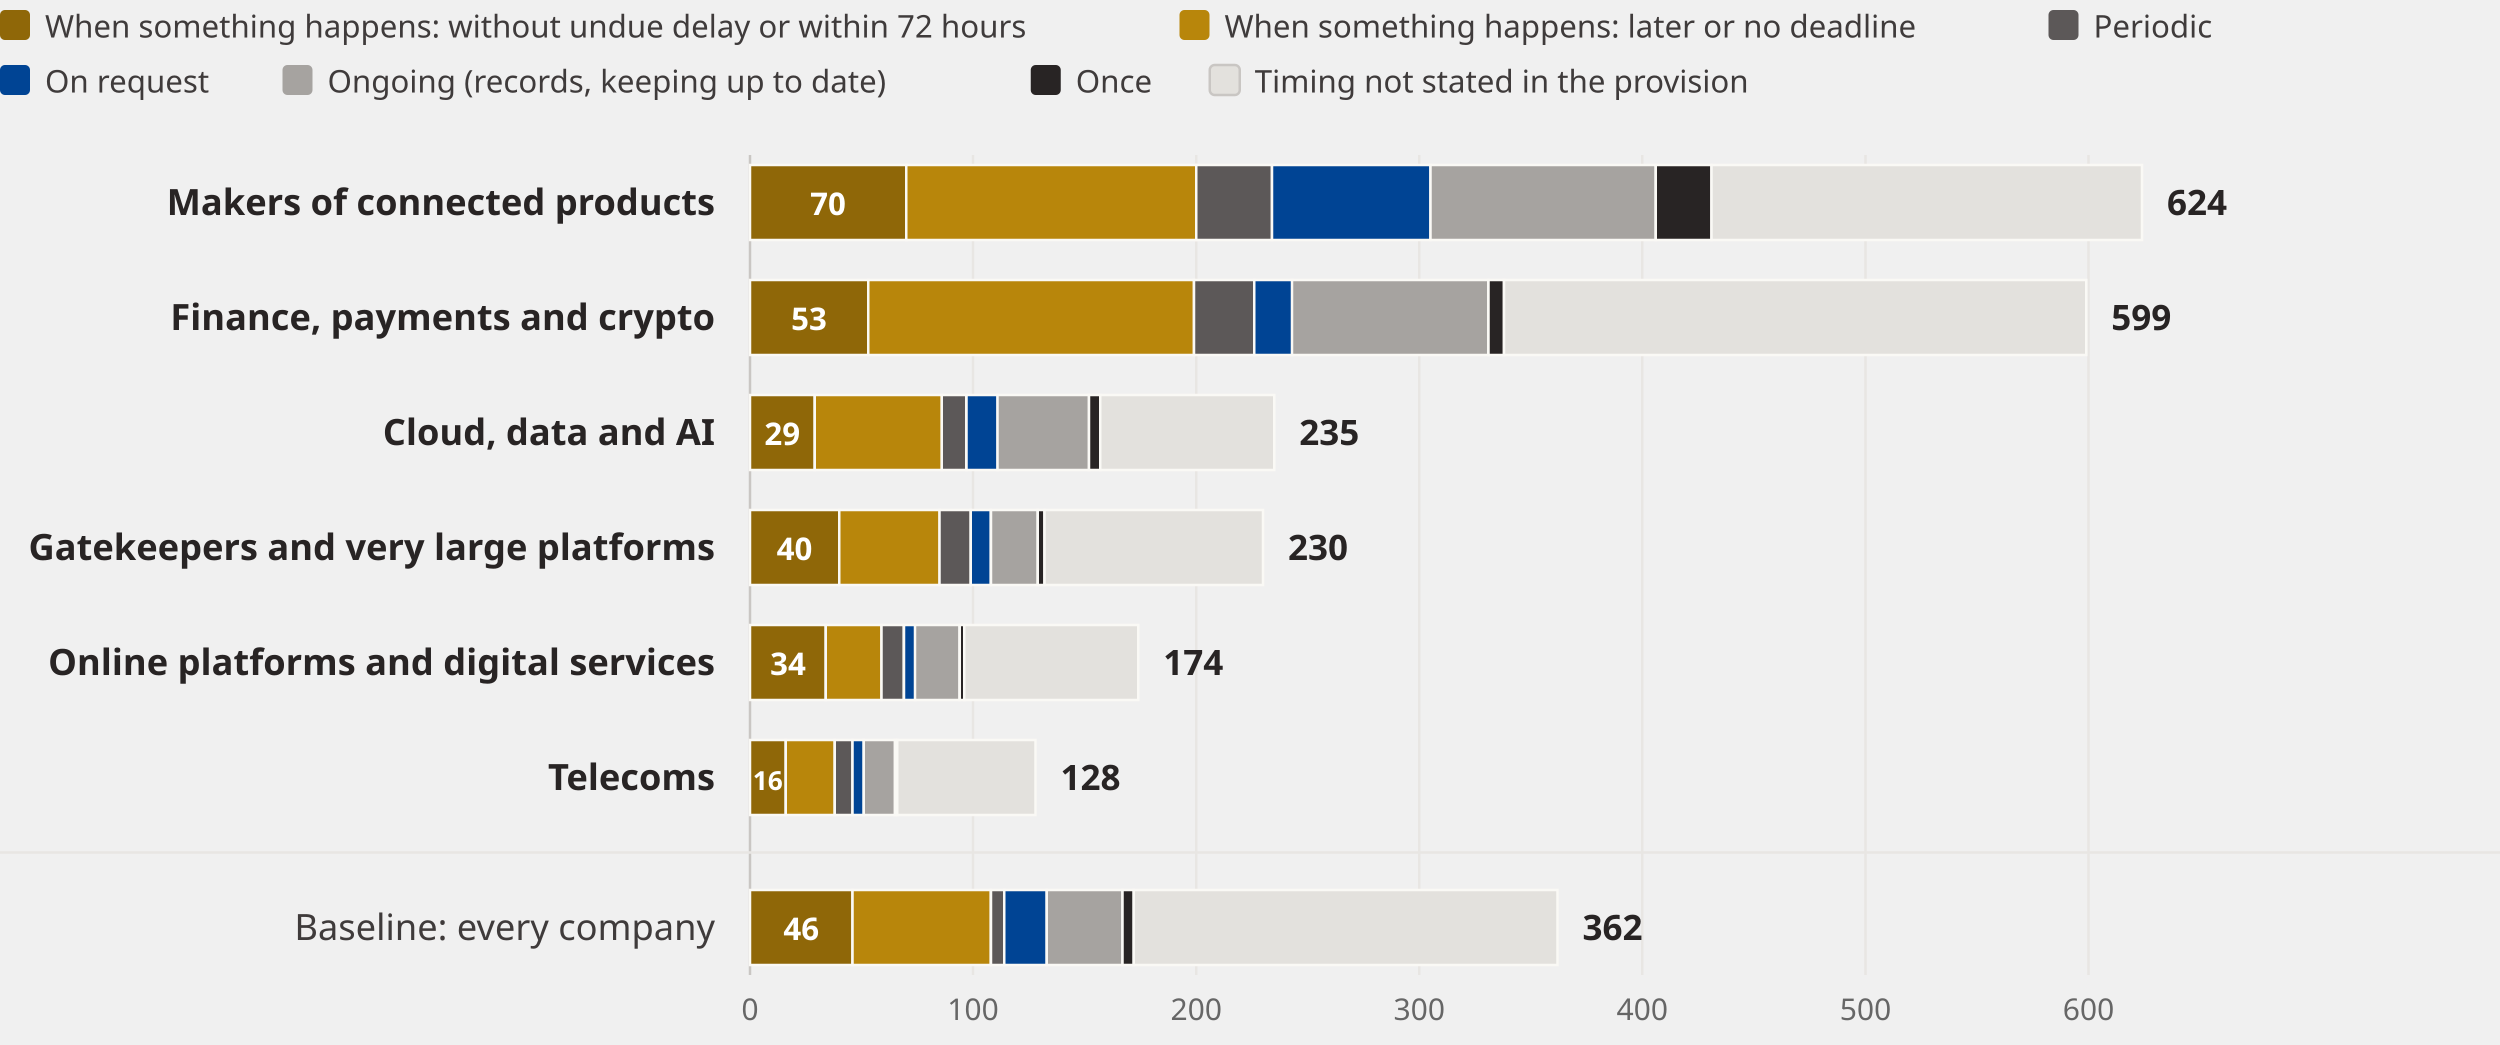
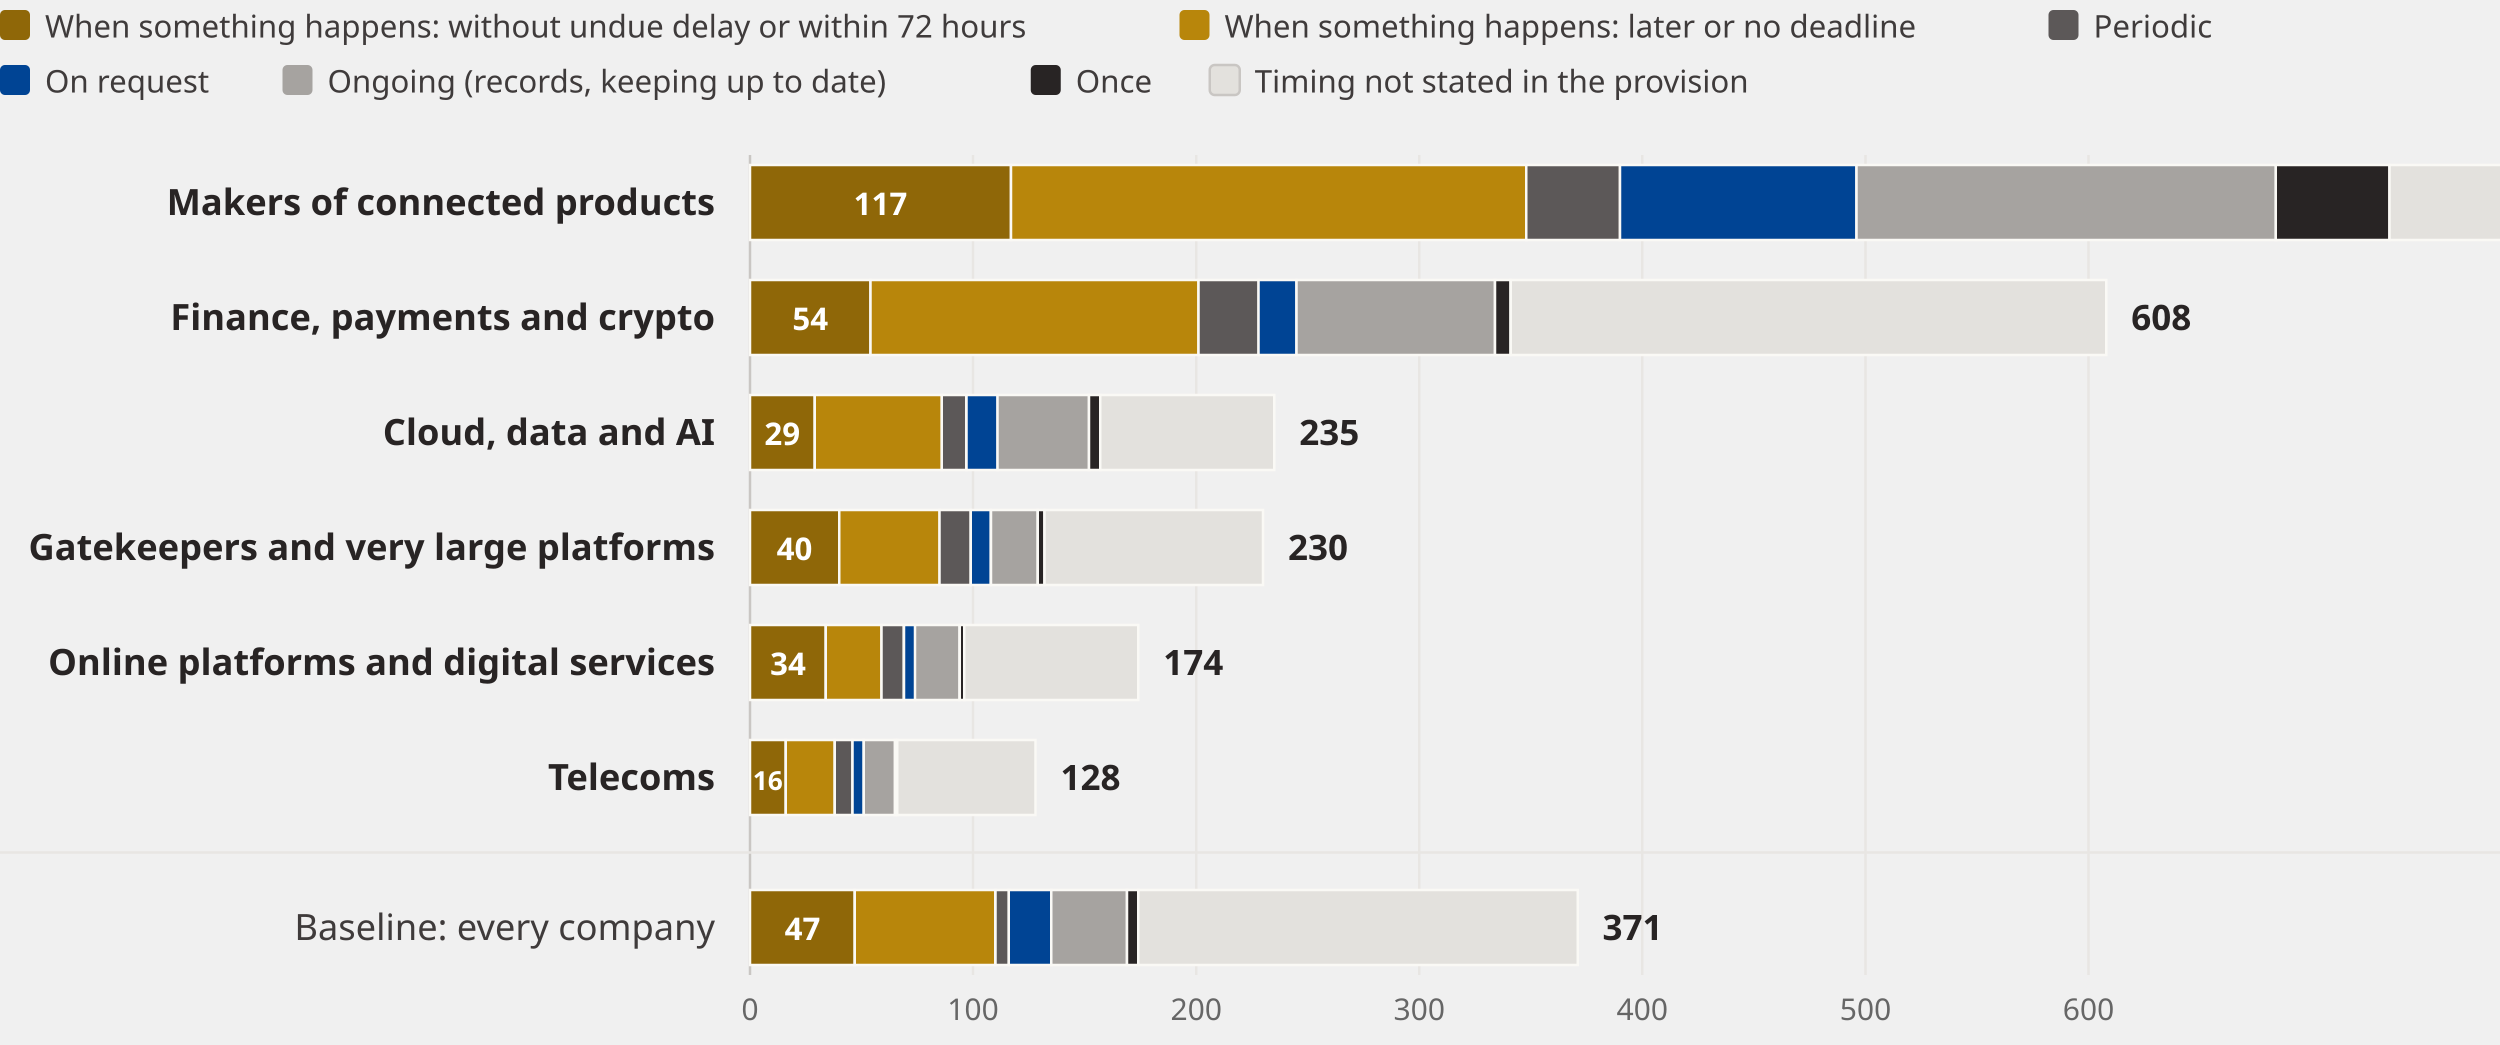
- <svg viewBox="0 0 1000 418" width="100%" role="img" aria-label="Reporting obligations by type of company and timing: Makers of connected products 624 in total, 70 due without undue delay or within 72 hours; Finance, payments and crypto 599 in total, 53 due without undue delay or within 72 hours; Cloud, data and AI 235 in total, 29 due without undue delay or within 72 hours; Gatekeepers and very large platforms 230 in total, 40 due without undue delay or within 72 hours; Online platforms and digital services 174 in total, 34 due without undue delay or within 72 hours; Telecoms 128 in total, 16 due without undue delay or within 72 hours; Baseline: all companies 362 in total, 46 due without undue delay or within 72 hours">
+ <svg viewBox="0 0 1000 418" width="100%" role="img" aria-label="Reporting obligations by type of company and timing: Makers of connected products 1143 in total, 117 due without undue delay or within 72 hours; Finance, payments and crypto 608 in total, 54 due without undue delay or within 72 hours; Cloud, data and AI 235 in total, 29 due without undue delay or within 72 hours; Gatekeepers and very large platforms 230 in total, 40 due without undue delay or within 72 hours; Online platforms and digital services 174 in total, 34 due without undue delay or within 72 hours; Telecoms 128 in total, 16 due without undue delay or within 72 hours; Baseline: all companies 371 in total, 47 due without undue delay or within 72 hours">
  <rect x="0" y="4" width="12" height="12" rx="2" fill="#8F6708" />
  <text x="18.0" y="15.0" text-anchor="start" font-family="DM Sans, sans-serif" font-size="12.5" fill="#3F3B3B">When something happens: without undue delay or within 72 hours</text>
  <rect x="471.8" y="4" width="12" height="12" rx="2" fill="#B8860B" />
  <text x="489.8" y="15.0" text-anchor="start" font-family="DM Sans, sans-serif" font-size="12.5" fill="#3F3B3B">When something happens: later or no deadline</text>
  <rect x="819.4" y="4" width="12" height="12" rx="2" fill="#5C5858" />
  <text x="837.4" y="15.0" text-anchor="start" font-family="DM Sans, sans-serif" font-size="12.5" fill="#3F3B3B">Periodic</text>
  <rect x="0" y="26" width="12" height="12" rx="2" fill="#004494" />
  <text x="18.0" y="37.0" text-anchor="start" font-family="DM Sans, sans-serif" font-size="12.5" fill="#3F3B3B">On request</text>
  <rect x="113.0" y="26" width="12" height="12" rx="2" fill="#A6A3A0" />
  <text x="131.0" y="37.0" text-anchor="start" font-family="DM Sans, sans-serif" font-size="12.5" fill="#3F3B3B">Ongoing (records, keeping up to date)</text>
  <rect x="412.3" y="26" width="12" height="12" rx="2" fill="#282424" />
  <text x="430.3" y="37.0" text-anchor="start" font-family="DM Sans, sans-serif" font-size="12.5" fill="#3F3B3B">Once</text>
  <rect x="483.9" y="26" width="12" height="12" rx="2" fill="#E3E1DD" stroke="#C9C6C3" />
  <text x="501.9" y="37.0" text-anchor="start" font-family="DM Sans, sans-serif" font-size="12.5" fill="#3F3B3B">Timing not stated in the provision</text>
  <line x1="300.0" x2="300.0" y1="62" y2="390" stroke="#C9C6C3" />
  <text x="300.0" y="408.0" text-anchor="middle" font-family="DM Sans, sans-serif" font-size="12" fill="#666666">0</text>
  <line x1="389.2" x2="389.2" y1="62" y2="390" stroke="#E8E6E3" />
  <text x="389.2" y="408.0" text-anchor="middle" font-family="DM Sans, sans-serif" font-size="12" fill="#666666">100</text>
  <line x1="478.5" x2="478.5" y1="62" y2="390" stroke="#E8E6E3" />
  <text x="478.5" y="408.0" text-anchor="middle" font-family="DM Sans, sans-serif" font-size="12" fill="#666666">200</text>
  <line x1="567.7" x2="567.7" y1="62" y2="390" stroke="#E8E6E3" />
  <text x="567.7" y="408.0" text-anchor="middle" font-family="DM Sans, sans-serif" font-size="12" fill="#666666">300</text>
  <line x1="656.9" x2="656.9" y1="62" y2="390" stroke="#E8E6E3" />
  <text x="656.9" y="408.0" text-anchor="middle" font-family="DM Sans, sans-serif" font-size="12" fill="#666666">400</text>
  <line x1="746.2" x2="746.2" y1="62" y2="390" stroke="#E8E6E3" />
  <text x="746.2" y="408.0" text-anchor="middle" font-family="DM Sans, sans-serif" font-size="12" fill="#666666">500</text>
  <line x1="835.4" x2="835.4" y1="62" y2="390" stroke="#E8E6E3" />
  <text x="835.4" y="408.0" text-anchor="middle" font-family="DM Sans, sans-serif" font-size="12" fill="#666666">600</text>
  <text x="286.0" y="86.0" text-anchor="end" font-family="DM Sans, sans-serif" font-size="14.5" fill="#282424" font-weight="600">Makers of connected products</text>
-   <rect x="300.0" y="66" width="62.5" height="30" fill="#8F6708" stroke="#FAF9F5" stroke-width="1" />
-   <text x="331.2" y="86.0" text-anchor="middle" font-family="DM Sans, sans-serif" font-size="12.5" fill="#FFFFFF" font-weight="700">70</text>
-   <rect x="362.5" y="66" width="116.0" height="30" fill="#B8860B" stroke="#FAF9F5" stroke-width="1" />
-   <rect x="478.5" y="66" width="30.3" height="30" fill="#5C5858" stroke="#FAF9F5" stroke-width="1" />
-   <rect x="508.8" y="66" width="63.4" height="30" fill="#004494" stroke="#FAF9F5" stroke-width="1" />
-   <rect x="572.2" y="66" width="90.1" height="30" fill="#A6A3A0" stroke="#FAF9F5" stroke-width="1" />
-   <rect x="662.3" y="66" width="22.3" height="30" fill="#282424" stroke="#FAF9F5" stroke-width="1" />
-   <rect x="684.6" y="66" width="172.2" height="30" fill="#E3E1DD" stroke="#FAF9F5" stroke-width="1" />
-   <text x="866.8" y="86.0" text-anchor="start" font-family="DM Sans, sans-serif" font-size="14" fill="#282424" font-weight="600">624</text>
+   <rect x="300.0" y="66" width="104.4" height="30" fill="#8F6708" stroke="#FAF9F5" stroke-width="1" />
+   <text x="352.2" y="86.0" text-anchor="middle" font-family="DM Sans, sans-serif" font-size="12.5" fill="#FFFFFF" font-weight="700">117</text>
+   <rect x="404.4" y="66" width="206.1" height="30" fill="#B8860B" stroke="#FAF9F5" stroke-width="1" />
+   <rect x="610.5" y="66" width="37.5" height="30" fill="#5C5858" stroke="#FAF9F5" stroke-width="1" />
+   <rect x="648.0" y="66" width="94.6" height="30" fill="#004494" stroke="#FAF9F5" stroke-width="1" />
+   <rect x="742.6" y="66" width="167.8" height="30" fill="#A6A3A0" stroke="#FAF9F5" stroke-width="1" />
+   <rect x="910.3" y="66" width="45.5" height="30" fill="#282424" stroke="#FAF9F5" stroke-width="1" />
+   <rect x="955.8" y="66" width="364.1" height="30" fill="#E3E1DD" stroke="#FAF9F5" stroke-width="1" />
+   <text x="1329.9" y="86.0" text-anchor="start" font-family="DM Sans, sans-serif" font-size="14" fill="#282424" font-weight="600">1,143</text>
  <text x="286.0" y="132.0" text-anchor="end" font-family="DM Sans, sans-serif" font-size="14.5" fill="#282424" font-weight="600">Finance, payments and crypto</text>
-   <rect x="300.0" y="112" width="47.3" height="30" fill="#8F6708" stroke="#FAF9F5" stroke-width="1" />
-   <text x="323.6" y="132.0" text-anchor="middle" font-family="DM Sans, sans-serif" font-size="12.5" fill="#FFFFFF" font-weight="700">53</text>
-   <rect x="347.3" y="112" width="130.3" height="30" fill="#B8860B" stroke="#FAF9F5" stroke-width="1" />
-   <rect x="477.6" y="112" width="24.1" height="30" fill="#5C5858" stroke="#FAF9F5" stroke-width="1" />
-   <rect x="501.7" y="112" width="15.2" height="30" fill="#004494" stroke="#FAF9F5" stroke-width="1" />
-   <rect x="516.8" y="112" width="78.5" height="30" fill="#A6A3A0" stroke="#FAF9F5" stroke-width="1" />
-   <rect x="595.4" y="112" width="6.2" height="30" fill="#282424" stroke="#FAF9F5" stroke-width="1" />
-   <rect x="601.6" y="112" width="232.9" height="30" fill="#E3E1DD" stroke="#FAF9F5" stroke-width="1" />
-   <text x="844.5" y="132.0" text-anchor="start" font-family="DM Sans, sans-serif" font-size="14" fill="#282424" font-weight="600">599</text>
+   <rect x="300.0" y="112" width="48.2" height="30" fill="#8F6708" stroke="#FAF9F5" stroke-width="1" />
+   <text x="324.1" y="132.0" text-anchor="middle" font-family="DM Sans, sans-serif" font-size="12.5" fill="#FFFFFF" font-weight="700">54</text>
+   <rect x="348.2" y="112" width="131.2" height="30" fill="#B8860B" stroke="#FAF9F5" stroke-width="1" />
+   <rect x="479.4" y="112" width="24.1" height="30" fill="#5C5858" stroke="#FAF9F5" stroke-width="1" />
+   <rect x="503.4" y="112" width="15.2" height="30" fill="#004494" stroke="#FAF9F5" stroke-width="1" />
+   <rect x="518.6" y="112" width="79.4" height="30" fill="#A6A3A0" stroke="#FAF9F5" stroke-width="1" />
+   <rect x="598.0" y="112" width="6.2" height="30" fill="#282424" stroke="#FAF9F5" stroke-width="1" />
+   <rect x="604.3" y="112" width="238.2" height="30" fill="#E3E1DD" stroke="#FAF9F5" stroke-width="1" />
+   <text x="852.5" y="132.0" text-anchor="start" font-family="DM Sans, sans-serif" font-size="14" fill="#282424" font-weight="600">608</text>
  <text x="286.0" y="178.0" text-anchor="end" font-family="DM Sans, sans-serif" font-size="14.5" fill="#282424" font-weight="600">Cloud, data and AI</text>
  <rect x="300.0" y="158" width="25.9" height="30" fill="#8F6708" stroke="#FAF9F5" stroke-width="1" />
  <text x="312.9" y="178.0" text-anchor="middle" font-family="DM Sans, sans-serif" font-size="12.5" fill="#FFFFFF" font-weight="700">29</text>
  <rect x="325.9" y="158" width="50.9" height="30" fill="#B8860B" stroke="#FAF9F5" stroke-width="1" />
  <rect x="376.7" y="158" width="9.8" height="30" fill="#5C5858" stroke="#FAF9F5" stroke-width="1" />
  <rect x="386.6" y="158" width="12.5" height="30" fill="#004494" stroke="#FAF9F5" stroke-width="1" />
  <rect x="399.0" y="158" width="36.6" height="30" fill="#A6A3A0" stroke="#FAF9F5" stroke-width="1" />
  <rect x="435.6" y="158" width="4.5" height="30" fill="#282424" stroke="#FAF9F5" stroke-width="1" />
  <rect x="440.1" y="158" width="69.6" height="30" fill="#E3E1DD" stroke="#FAF9F5" stroke-width="1" />
  <text x="519.7" y="178.0" text-anchor="start" font-family="DM Sans, sans-serif" font-size="14" fill="#282424" font-weight="600">235</text>
  <text x="286.0" y="224.0" text-anchor="end" font-family="DM Sans, sans-serif" font-size="14.5" fill="#282424" font-weight="600">Gatekeepers and very large platforms</text>
  <rect x="300.0" y="204" width="35.7" height="30" fill="#8F6708" stroke="#FAF9F5" stroke-width="1" />
  <text x="317.8" y="224.0" text-anchor="middle" font-family="DM Sans, sans-serif" font-size="12.5" fill="#FFFFFF" font-weight="700">40</text>
  <rect x="335.7" y="204" width="40.2" height="30" fill="#B8860B" stroke="#FAF9F5" stroke-width="1" />
  <rect x="375.8" y="204" width="12.5" height="30" fill="#5C5858" stroke="#FAF9F5" stroke-width="1" />
  <rect x="388.3" y="204" width="8.0" height="30" fill="#004494" stroke="#FAF9F5" stroke-width="1" />
  <rect x="396.4" y="204" width="18.7" height="30" fill="#A6A3A0" stroke="#FAF9F5" stroke-width="1" />
  <rect x="415.1" y="204" width="2.7" height="30" fill="#282424" stroke="#FAF9F5" stroke-width="1" />
  <rect x="417.8" y="204" width="87.4" height="30" fill="#E3E1DD" stroke="#FAF9F5" stroke-width="1" />
  <text x="515.2" y="224.0" text-anchor="start" font-family="DM Sans, sans-serif" font-size="14" fill="#282424" font-weight="600">230</text>
  <text x="286.0" y="270.0" text-anchor="end" font-family="DM Sans, sans-serif" font-size="14.5" fill="#282424" font-weight="600">Online platforms and digital services</text>
  <rect x="300.0" y="250" width="30.3" height="30" fill="#8F6708" stroke="#FAF9F5" stroke-width="1" />
  <text x="315.2" y="270.0" text-anchor="middle" font-family="DM Sans, sans-serif" font-size="12.5" fill="#FFFFFF" font-weight="700">34</text>
  <rect x="330.3" y="250" width="22.3" height="30" fill="#B8860B" stroke="#FAF9F5" stroke-width="1" />
  <rect x="352.6" y="250" width="8.9" height="30" fill="#5C5858" stroke="#FAF9F5" stroke-width="1" />
  <rect x="361.6" y="250" width="4.5" height="30" fill="#004494" stroke="#FAF9F5" stroke-width="1" />
  <rect x="366.0" y="250" width="17.8" height="30" fill="#A6A3A0" stroke="#FAF9F5" stroke-width="1" />
  <rect x="383.9" y="250" width="1.8" height="30" fill="#282424" stroke="#FAF9F5" stroke-width="1" />
  <rect x="385.7" y="250" width="69.6" height="30" fill="#E3E1DD" stroke="#FAF9F5" stroke-width="1" />
  <text x="465.3" y="270.0" text-anchor="start" font-family="DM Sans, sans-serif" font-size="14" fill="#282424" font-weight="600">174</text>
  <text x="286.0" y="316.0" text-anchor="end" font-family="DM Sans, sans-serif" font-size="14.5" fill="#282424" font-weight="600">Telecoms</text>
  <rect x="300.0" y="296" width="14.3" height="30" fill="#8F6708" stroke="#FAF9F5" stroke-width="1" />
  <text x="307.1" y="316.0" text-anchor="middle" font-family="DM Sans, sans-serif" font-size="10.5" fill="#FFFFFF" font-weight="700">16</text>
  <rect x="314.3" y="296" width="19.6" height="30" fill="#B8860B" stroke="#FAF9F5" stroke-width="1" />
  <rect x="333.9" y="296" width="7.1" height="30" fill="#5C5858" stroke="#FAF9F5" stroke-width="1" />
  <rect x="341.0" y="296" width="4.5" height="30" fill="#004494" stroke="#FAF9F5" stroke-width="1" />
  <rect x="345.5" y="296" width="12.5" height="30" fill="#A6A3A0" stroke="#FAF9F5" stroke-width="1" />
  <rect x="358.0" y="296" width="0.9" height="30" fill="#282424" stroke="#FAF9F5" stroke-width="1" />
  <rect x="358.9" y="296" width="55.3" height="30" fill="#E3E1DD" stroke="#FAF9F5" stroke-width="1" />
  <text x="424.2" y="316.0" text-anchor="start" font-family="DM Sans, sans-serif" font-size="14" fill="#282424" font-weight="600">128</text>
  <line x1="0" x2="1000" y1="341" y2="341" stroke="#E8E6E3" />
  <text x="286.0" y="376.0" text-anchor="end" font-family="DM Sans, sans-serif" font-size="14.5" fill="#3F3B3B" font-weight="500">Baseline: every company</text>
-   <rect x="300.0" y="356" width="41.0" height="30" fill="#8F6708" stroke="#FAF9F5" stroke-width="1" />
-   <text x="320.5" y="376.0" text-anchor="middle" font-family="DM Sans, sans-serif" font-size="12.5" fill="#FFFFFF" font-weight="700">46</text>
-   <rect x="341.0" y="356" width="55.3" height="30" fill="#B8860B" stroke="#FAF9F5" stroke-width="1" />
-   <rect x="396.4" y="356" width="5.4" height="30" fill="#5C5858" stroke="#FAF9F5" stroke-width="1" />
-   <rect x="401.7" y="356" width="17.0" height="30" fill="#004494" stroke="#FAF9F5" stroke-width="1" />
-   <rect x="418.7" y="356" width="30.3" height="30" fill="#A6A3A0" stroke="#FAF9F5" stroke-width="1" />
-   <rect x="449.0" y="356" width="4.5" height="30" fill="#282424" stroke="#FAF9F5" stroke-width="1" />
-   <rect x="453.5" y="356" width="169.5" height="30" fill="#E3E1DD" stroke="#FAF9F5" stroke-width="1" />
-   <text x="633.0" y="376.0" text-anchor="start" font-family="DM Sans, sans-serif" font-size="14" fill="#282424" font-weight="600">362</text>
+   <rect x="300.0" y="356" width="41.9" height="30" fill="#8F6708" stroke="#FAF9F5" stroke-width="1" />
+   <text x="321.0" y="376.0" text-anchor="middle" font-family="DM Sans, sans-serif" font-size="12.5" fill="#FFFFFF" font-weight="700">47</text>
+   <rect x="341.9" y="356" width="56.2" height="30" fill="#B8860B" stroke="#FAF9F5" stroke-width="1" />
+   <rect x="398.2" y="356" width="5.4" height="30" fill="#5C5858" stroke="#FAF9F5" stroke-width="1" />
+   <rect x="403.5" y="356" width="17.0" height="30" fill="#004494" stroke="#FAF9F5" stroke-width="1" />
+   <rect x="420.5" y="356" width="30.3" height="30" fill="#A6A3A0" stroke="#FAF9F5" stroke-width="1" />
+   <rect x="450.8" y="356" width="4.5" height="30" fill="#282424" stroke="#FAF9F5" stroke-width="1" />
+   <rect x="455.3" y="356" width="175.8" height="30" fill="#E3E1DD" stroke="#FAF9F5" stroke-width="1" />
+   <text x="641.0" y="376.0" text-anchor="start" font-family="DM Sans, sans-serif" font-size="14" fill="#282424" font-weight="600">371</text>
</svg>
